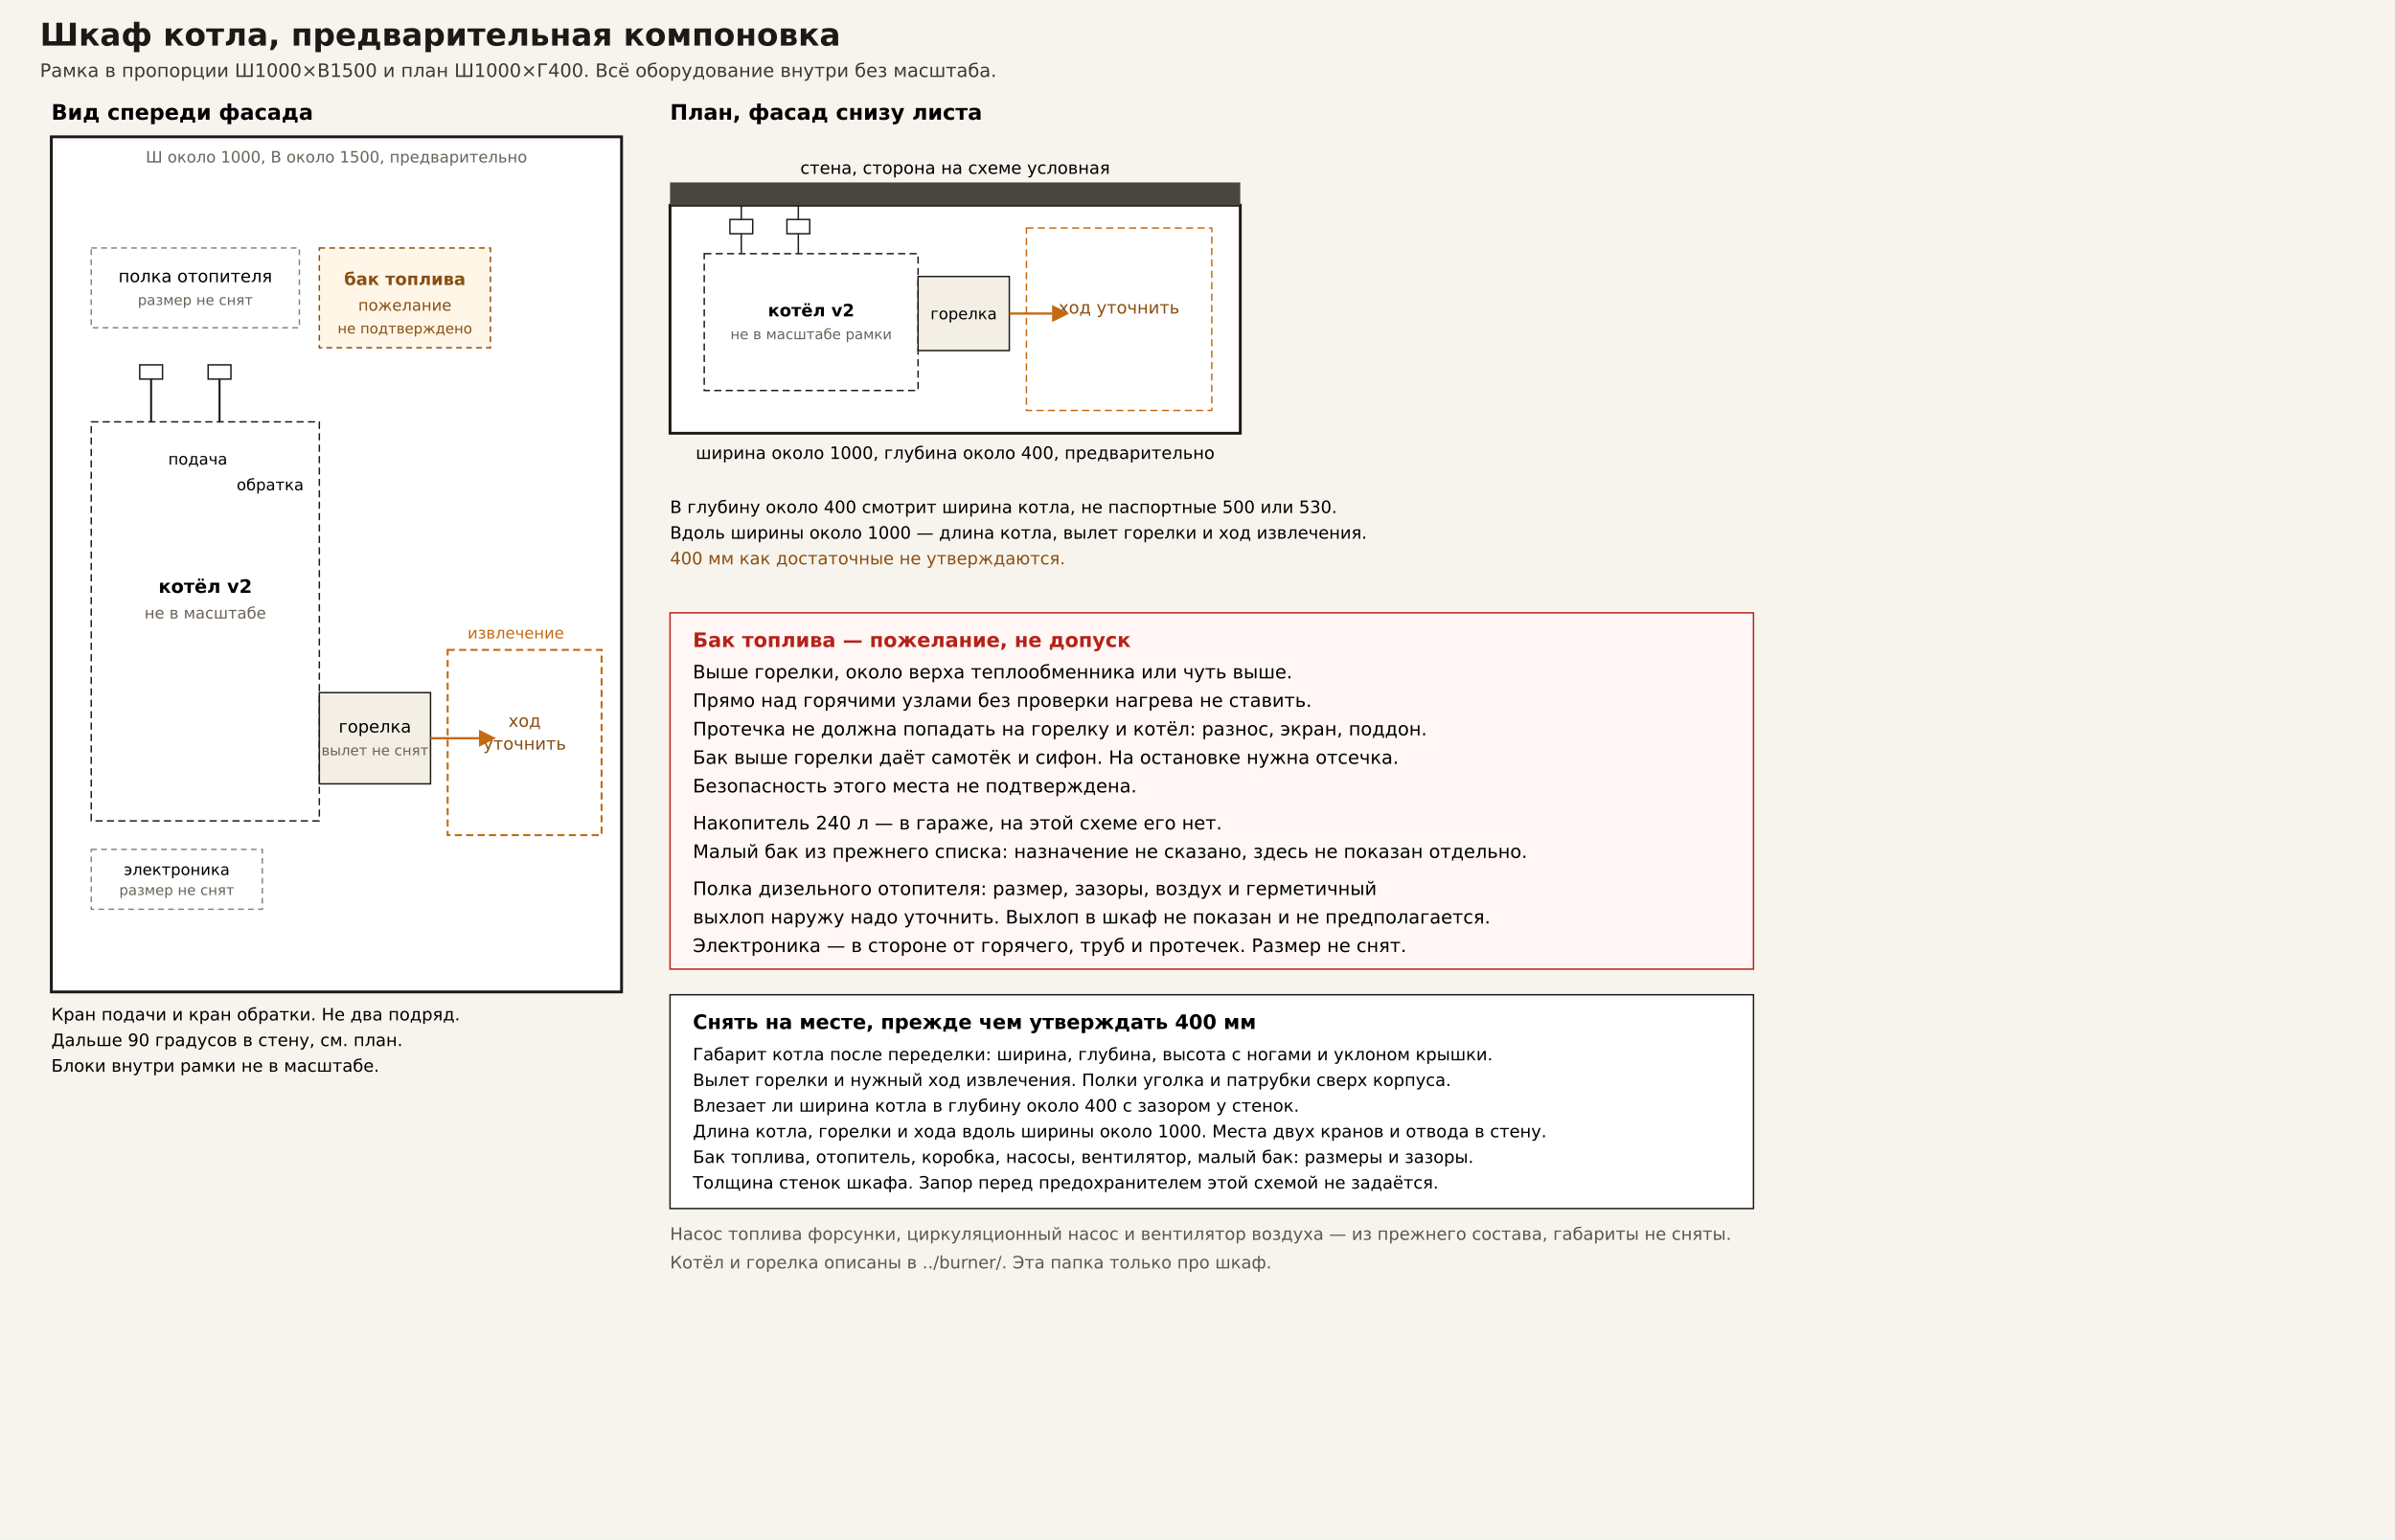
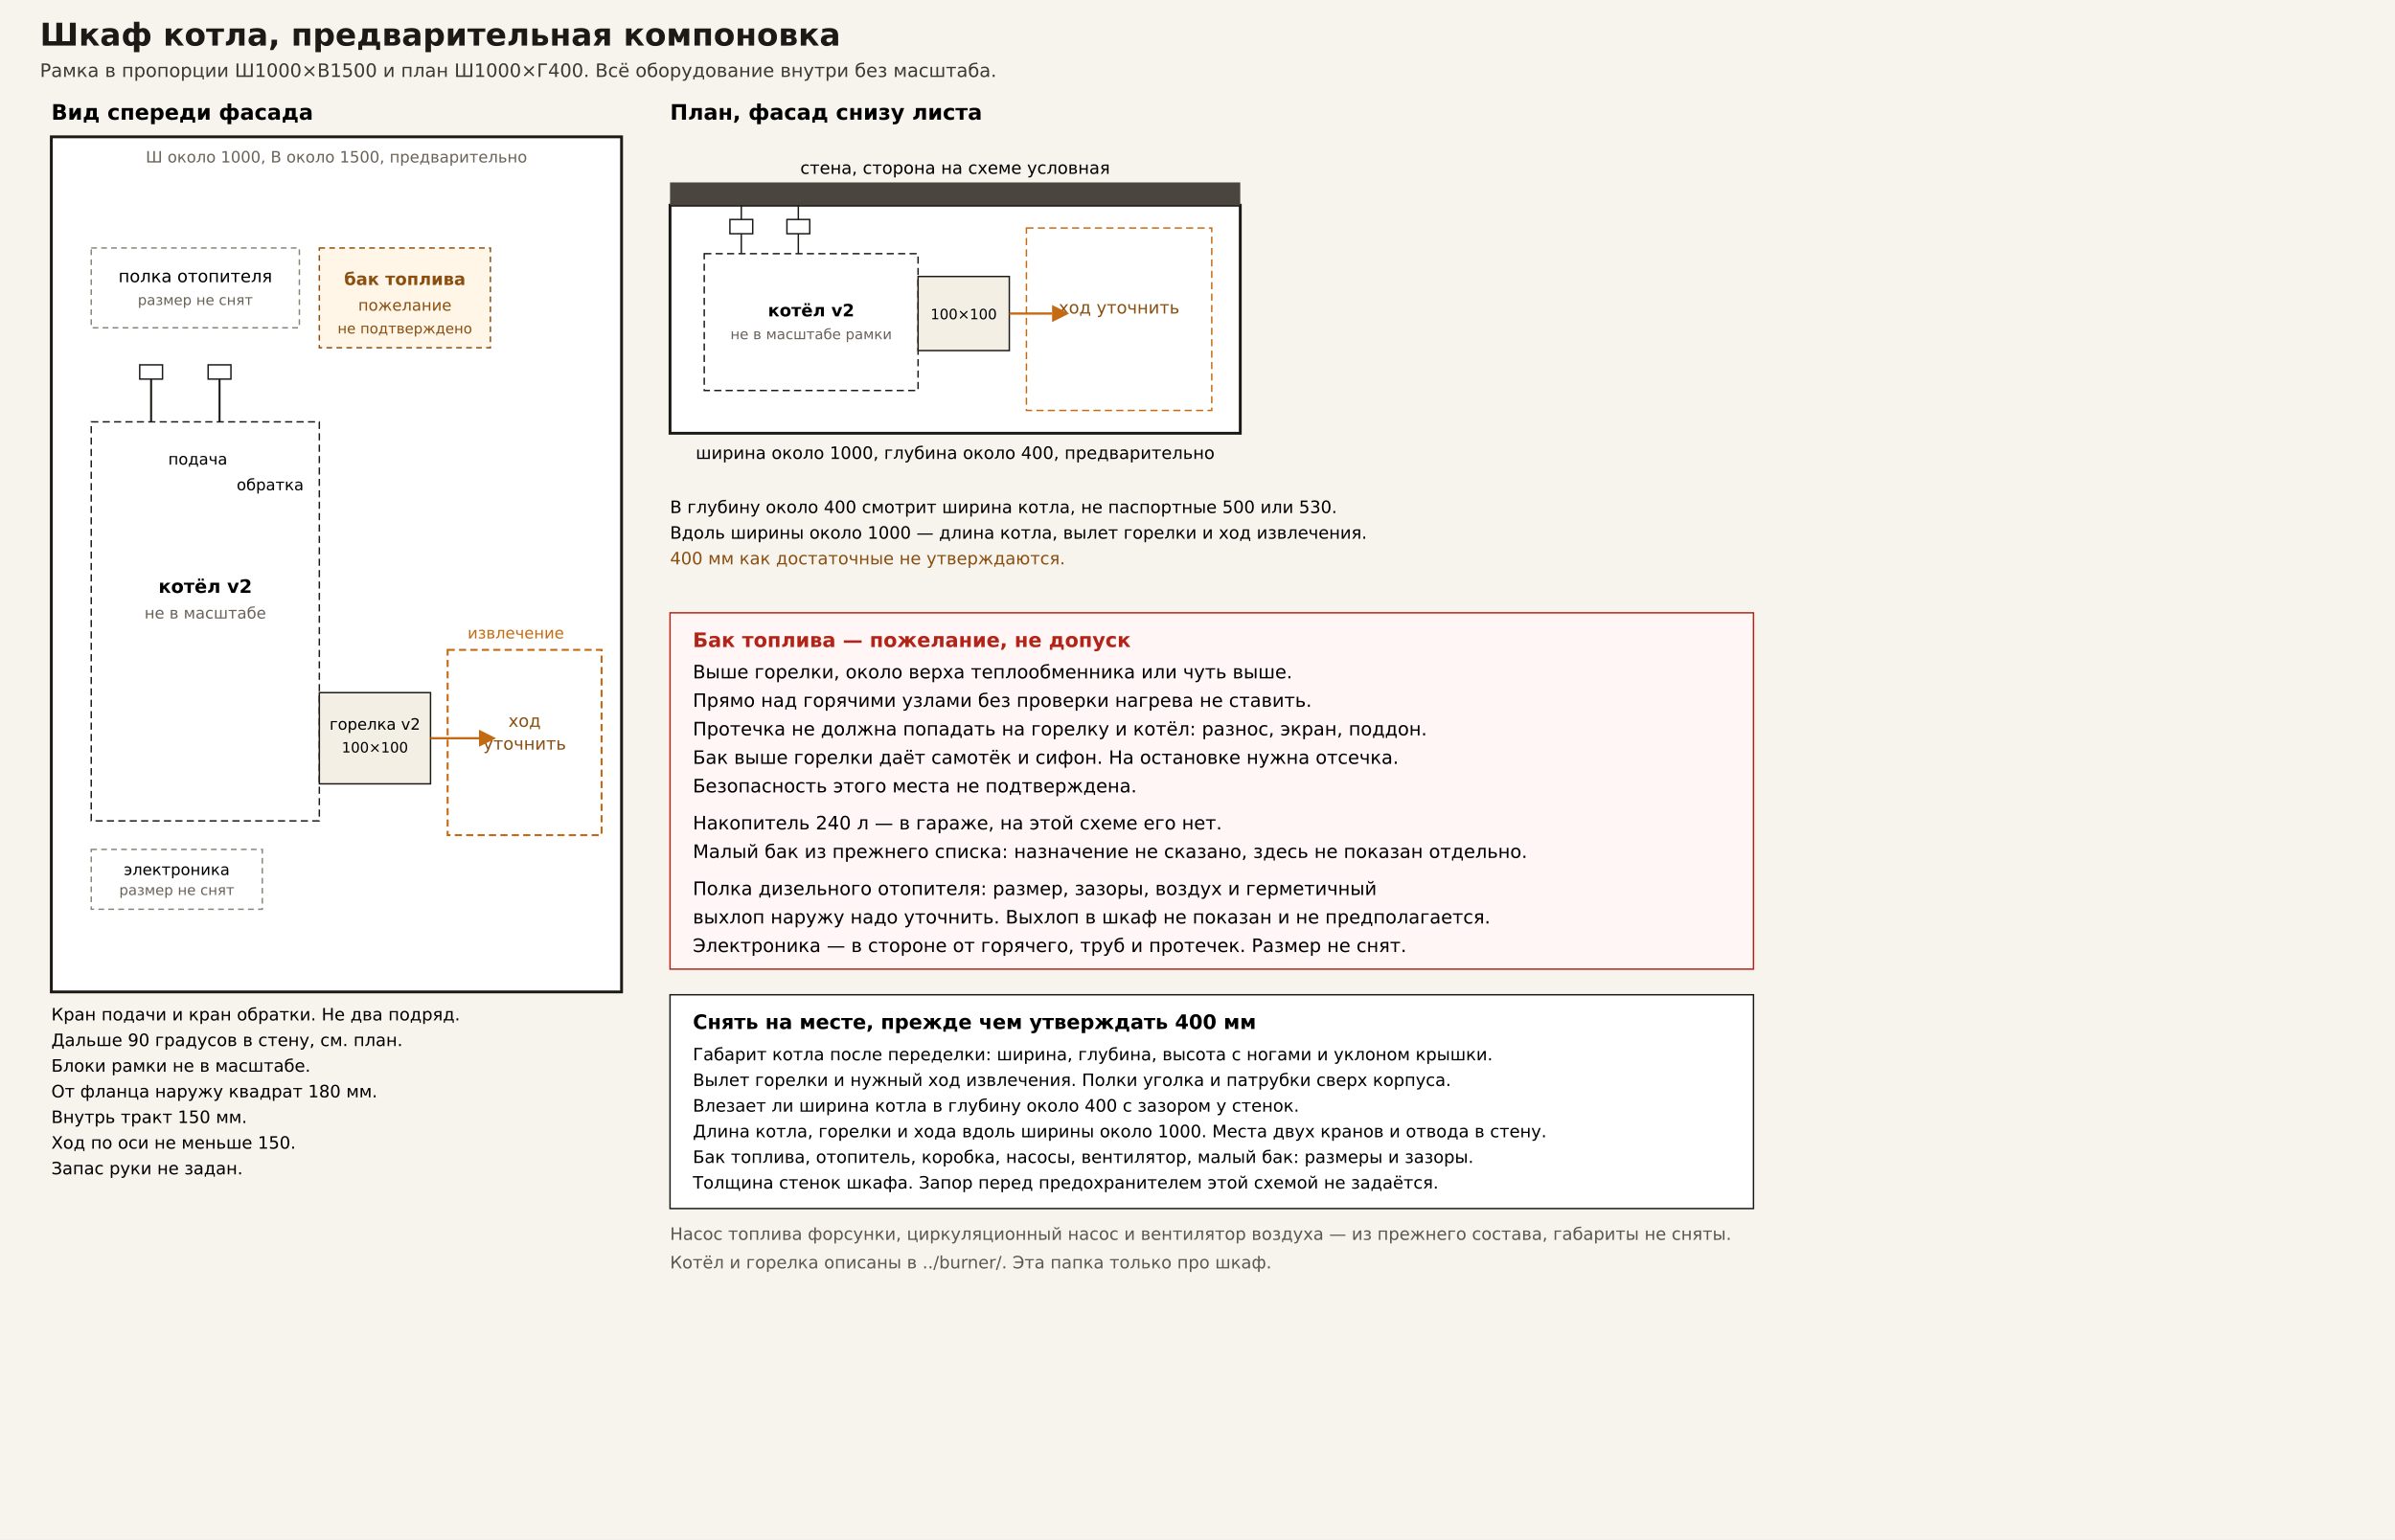
<svg xmlns="http://www.w3.org/2000/svg" width="1680" height="1080" viewBox="0 0 1680 1080" font-family="DejaVu Sans, Liberation Sans, sans-serif">
  <rect width="1680" height="1080" fill="#f7f4ee" />
  <text x="28" y="32" font-size="22" font-weight="700" fill="#1c1916">Шкаф котла, предварительная компоновка</text>
  <text x="28" y="54" font-size="13" fill="#3d3832">Рамка в пропорции Ш1000×В1500 и план Ш1000×Г400. Всё оборудование внутри без масштаба.</text>
  <text x="36" y="84" font-size="15" font-weight="700">Вид спереди фасада</text>
  <g transform="translate(36,96)">
    <rect x="0" y="0" width="400" height="600" fill="#fff" stroke="#1c1916" stroke-width="2" />
    <text x="200" y="18" text-anchor="middle" font-size="11" fill="#6a6258">Ш около 1000, В около 1500, предварительно</text>
    <rect x="28" y="200" width="160" height="280" fill="none" stroke="#1c1916" stroke-dasharray="5 3" />
    <text x="108" y="320" text-anchor="middle" font-size="13" font-weight="700">котёл v2</text>
    <text x="108" y="338" text-anchor="middle" font-size="11" fill="#6a6258">не в масштабе</text>
    <rect x="188" y="390" width="78" height="64" fill="#f4efe4" stroke="#1c1916" />
-     <text x="227" y="418" text-anchor="middle" font-size="12">горелка</text>
-     <text x="227" y="434" text-anchor="middle" font-size="10" fill="#6a6258">вылет не снят</text>
+     <text x="227" y="416" text-anchor="middle" font-size="11">горелка v2</text>
+     <text x="227" y="432" text-anchor="middle" font-size="10">100×100</text>
    <rect x="278" y="360" width="108" height="130" fill="none" stroke="#c46a12" stroke-width="1.4" stroke-dasharray="5 3" />
    <text x="332" y="414" text-anchor="middle" font-size="12" fill="#8a4e10">ход</text>
    <text x="332" y="430" text-anchor="middle" font-size="12" fill="#8a4e10">уточнить</text>
    <line x1="266" y1="422" x2="300" y2="422" stroke="#c46a12" stroke-width="1.6" />
    <polygon points="300,416 312,422 300,428" fill="#c46a12" />
    <text x="292" y="352" font-size="11" fill="#c46a12">извлечение</text>
    <rect x="188" y="78" width="120" height="70" fill="#fff6e8" stroke="#8a4e10" stroke-dasharray="4 3" />
    <text x="248" y="104" text-anchor="middle" font-size="12" font-weight="700" fill="#8a4e10">бак топлива</text>
    <text x="248" y="122" text-anchor="middle" font-size="11" fill="#8a4e10">пожелание</text>
    <text x="248" y="138" text-anchor="middle" font-size="10" fill="#8a4e10">не подтверждено</text>
    <rect x="28" y="78" width="146" height="56" fill="#fff" stroke="#8a8378" stroke-dasharray="4 3" />
    <text x="101" y="102" text-anchor="middle" font-size="12">полка отопителя</text>
    <text x="101" y="118" text-anchor="middle" font-size="10" fill="#6a6258">размер не снят</text>
    <line x1="70" y1="200" x2="70" y2="168" stroke="#1c1916" stroke-width="1.4" />
    <line x1="118" y1="200" x2="118" y2="168" stroke="#1c1916" stroke-width="1.4" />
    <rect x="62" y="160" width="16" height="10" fill="#fff" stroke="#1c1916" />
    <rect x="110" y="160" width="16" height="10" fill="#fff" stroke="#1c1916" />
    <text x="82" y="230" font-size="11">подача</text>
    <text x="130" y="248" font-size="11">обратка</text>
    <rect x="28" y="500" width="120" height="42" fill="#fff" stroke="#8a8378" stroke-dasharray="4 3" />
    <text x="88" y="518" text-anchor="middle" font-size="11">электроника</text>
    <text x="88" y="532" text-anchor="middle" font-size="10" fill="#6a6258">размер не снят</text>
  </g>
  <text x="36" y="716" font-size="12">Кран подачи и кран обратки. Не два подряд.</text>
  <text x="36" y="734" font-size="12">Дальше 90 градусов в стену, см. план.</text>
-   <text x="36" y="752" font-size="12">Блоки внутри рамки не в масштабе.</text>
+   <text x="36" y="752" font-size="12">Блоки рамки не в масштабе.</text>
+   <text x="36" y="770" font-size="12">От фланца наружу квадрат 180 мм.</text>
+   <text x="36" y="788" font-size="12">Внутрь тракт 150 мм.</text>
+   <text x="36" y="806" font-size="12">Ход по оси не меньше 150.</text>
+   <text x="36" y="824" font-size="12">Запас руки не задан.</text>
  <text x="470" y="84" font-size="15" font-weight="700">План, фасад снизу листа</text>
  <g transform="translate(470,108)">
    <rect x="0" y="36" width="400" height="160" fill="#fff" stroke="#1c1916" stroke-width="2" />
    <rect x="0" y="20" width="400" height="16" fill="#4a453f" />
    <text x="200" y="14" text-anchor="middle" font-size="12">стена, сторона на схеме условная</text>
    <rect x="24" y="70" width="150" height="96" fill="none" stroke="#1c1916" stroke-dasharray="5 3" />
    <text x="99" y="114" text-anchor="middle" font-size="12" font-weight="700">котёл v2</text>
    <text x="99" y="130" text-anchor="middle" font-size="10" fill="#6a6258">не в масштабе рамки</text>
    <rect x="174" y="86" width="64" height="52" fill="#f4efe4" stroke="#1c1916" />
-     <text x="206" y="116" text-anchor="middle" font-size="11">горелка</text>
+     <text x="206" y="116" text-anchor="middle" font-size="10">100×100</text>
    <rect x="250" y="52" width="130" height="128" fill="none" stroke="#c46a12" stroke-dasharray="5 3" />
    <text x="315" y="112" text-anchor="middle" font-size="12" fill="#8a4e10">ход уточнить</text>
    <line x1="238" y1="112" x2="268" y2="112" stroke="#c46a12" stroke-width="1.6" />
    <polygon points="268,106 280,112 268,118" fill="#c46a12" />
    <line x1="50" y1="70" x2="50" y2="36" stroke="#1c1916" />
    <line x1="90" y1="70" x2="90" y2="36" stroke="#1c1916" />
    <rect x="42" y="46" width="16" height="10" fill="#fff" stroke="#1c1916" />
    <rect x="82" y="46" width="16" height="10" fill="#fff" stroke="#1c1916" />
    <text x="200" y="214" text-anchor="middle" font-size="12">ширина около 1000, глубина около 400, предварительно</text>
  </g>
  <text x="470" y="360" font-size="12">В глубину около 400 смотрит ширина котла, не паспортные 500 или 530.</text>
  <text x="470" y="378" font-size="12">Вдоль ширины около 1000 — длина котла, вылет горелки и ход извлечения.</text>
  <text x="470" y="396" font-size="12" fill="#8a4e10">400 мм как достаточные не утверждаются.</text>
  <g transform="translate(470,430)">
    <rect width="760" height="250" fill="#fff6f5" stroke="#b42318" />
    <text x="16" y="24" font-size="14" font-weight="700" fill="#b42318">Бак топлива — пожелание, не допуск</text>
    <text x="16" y="46" font-size="13">Выше горелки, около верха теплообменника или чуть выше.</text>
    <text x="16" y="66" font-size="13">Прямо над горячими узлами без проверки нагрева не ставить.</text>
    <text x="16" y="86" font-size="13">Протечка не должна попадать на горелку и котёл: разнос, экран, поддон.</text>
    <text x="16" y="106" font-size="13">Бак выше горелки даёт самотёк и сифон. На остановке нужна отсечка.</text>
    <text x="16" y="126" font-size="13">Безопасность этого места не подтверждена.</text>
    <text x="16" y="152" font-size="13">Накопитель 240 л — в гараже, на этой схеме его нет.</text>
    <text x="16" y="172" font-size="13">Малый бак из прежнего списка: назначение не сказано, здесь не показан отдельно.</text>
    <text x="16" y="198" font-size="13">Полка дизельного отопителя: размер, зазоры, воздух и герметичный</text>
    <text x="16" y="218" font-size="13">выхлоп наружу надо уточнить. Выхлоп в шкаф не показан и не предполагается.</text>
    <text x="16" y="238" font-size="13">Электроника — в стороне от горячего, труб и протечек. Размер не снят.</text>
  </g>
  <g transform="translate(470,698)">
    <rect width="760" height="150" fill="#fff" stroke="#1c1916" />
    <text x="16" y="24" font-size="14" font-weight="700">Снять на месте, прежде чем утверждать 400 мм</text>
    <text x="16" y="46" font-size="12">Габарит котла после переделки: ширина, глубина, высота с ногами и уклоном крышки.</text>
    <text x="16" y="64" font-size="12">Вылет горелки и нужный ход извлечения. Полки уголка и патрубки сверх корпуса.</text>
    <text x="16" y="82" font-size="12">Влезает ли ширина котла в глубину около 400 с зазором у стенок.</text>
    <text x="16" y="100" font-size="12">Длина котла, горелки и хода вдоль ширины около 1000. Места двух кранов и отвода в стену.</text>
    <text x="16" y="118" font-size="12">Бак топлива, отопитель, коробка, насосы, вентилятор, малый бак: размеры и зазоры.</text>
    <text x="16" y="136" font-size="12">Толщина стенок шкафа. Запор перед предохранителем этой схемой не задаётся.</text>
  </g>
  <text x="470" y="870" font-size="12" fill="#5c564e">Насос топлива форсунки, циркуляционный насос и вентилятор воздуха — из прежнего состава, габариты не сняты.</text>
  <text x="470" y="890" font-size="12" fill="#5c564e">Котёл и горелка описаны в ../burner/. Эта папка только про шкаф.</text>
</svg>
